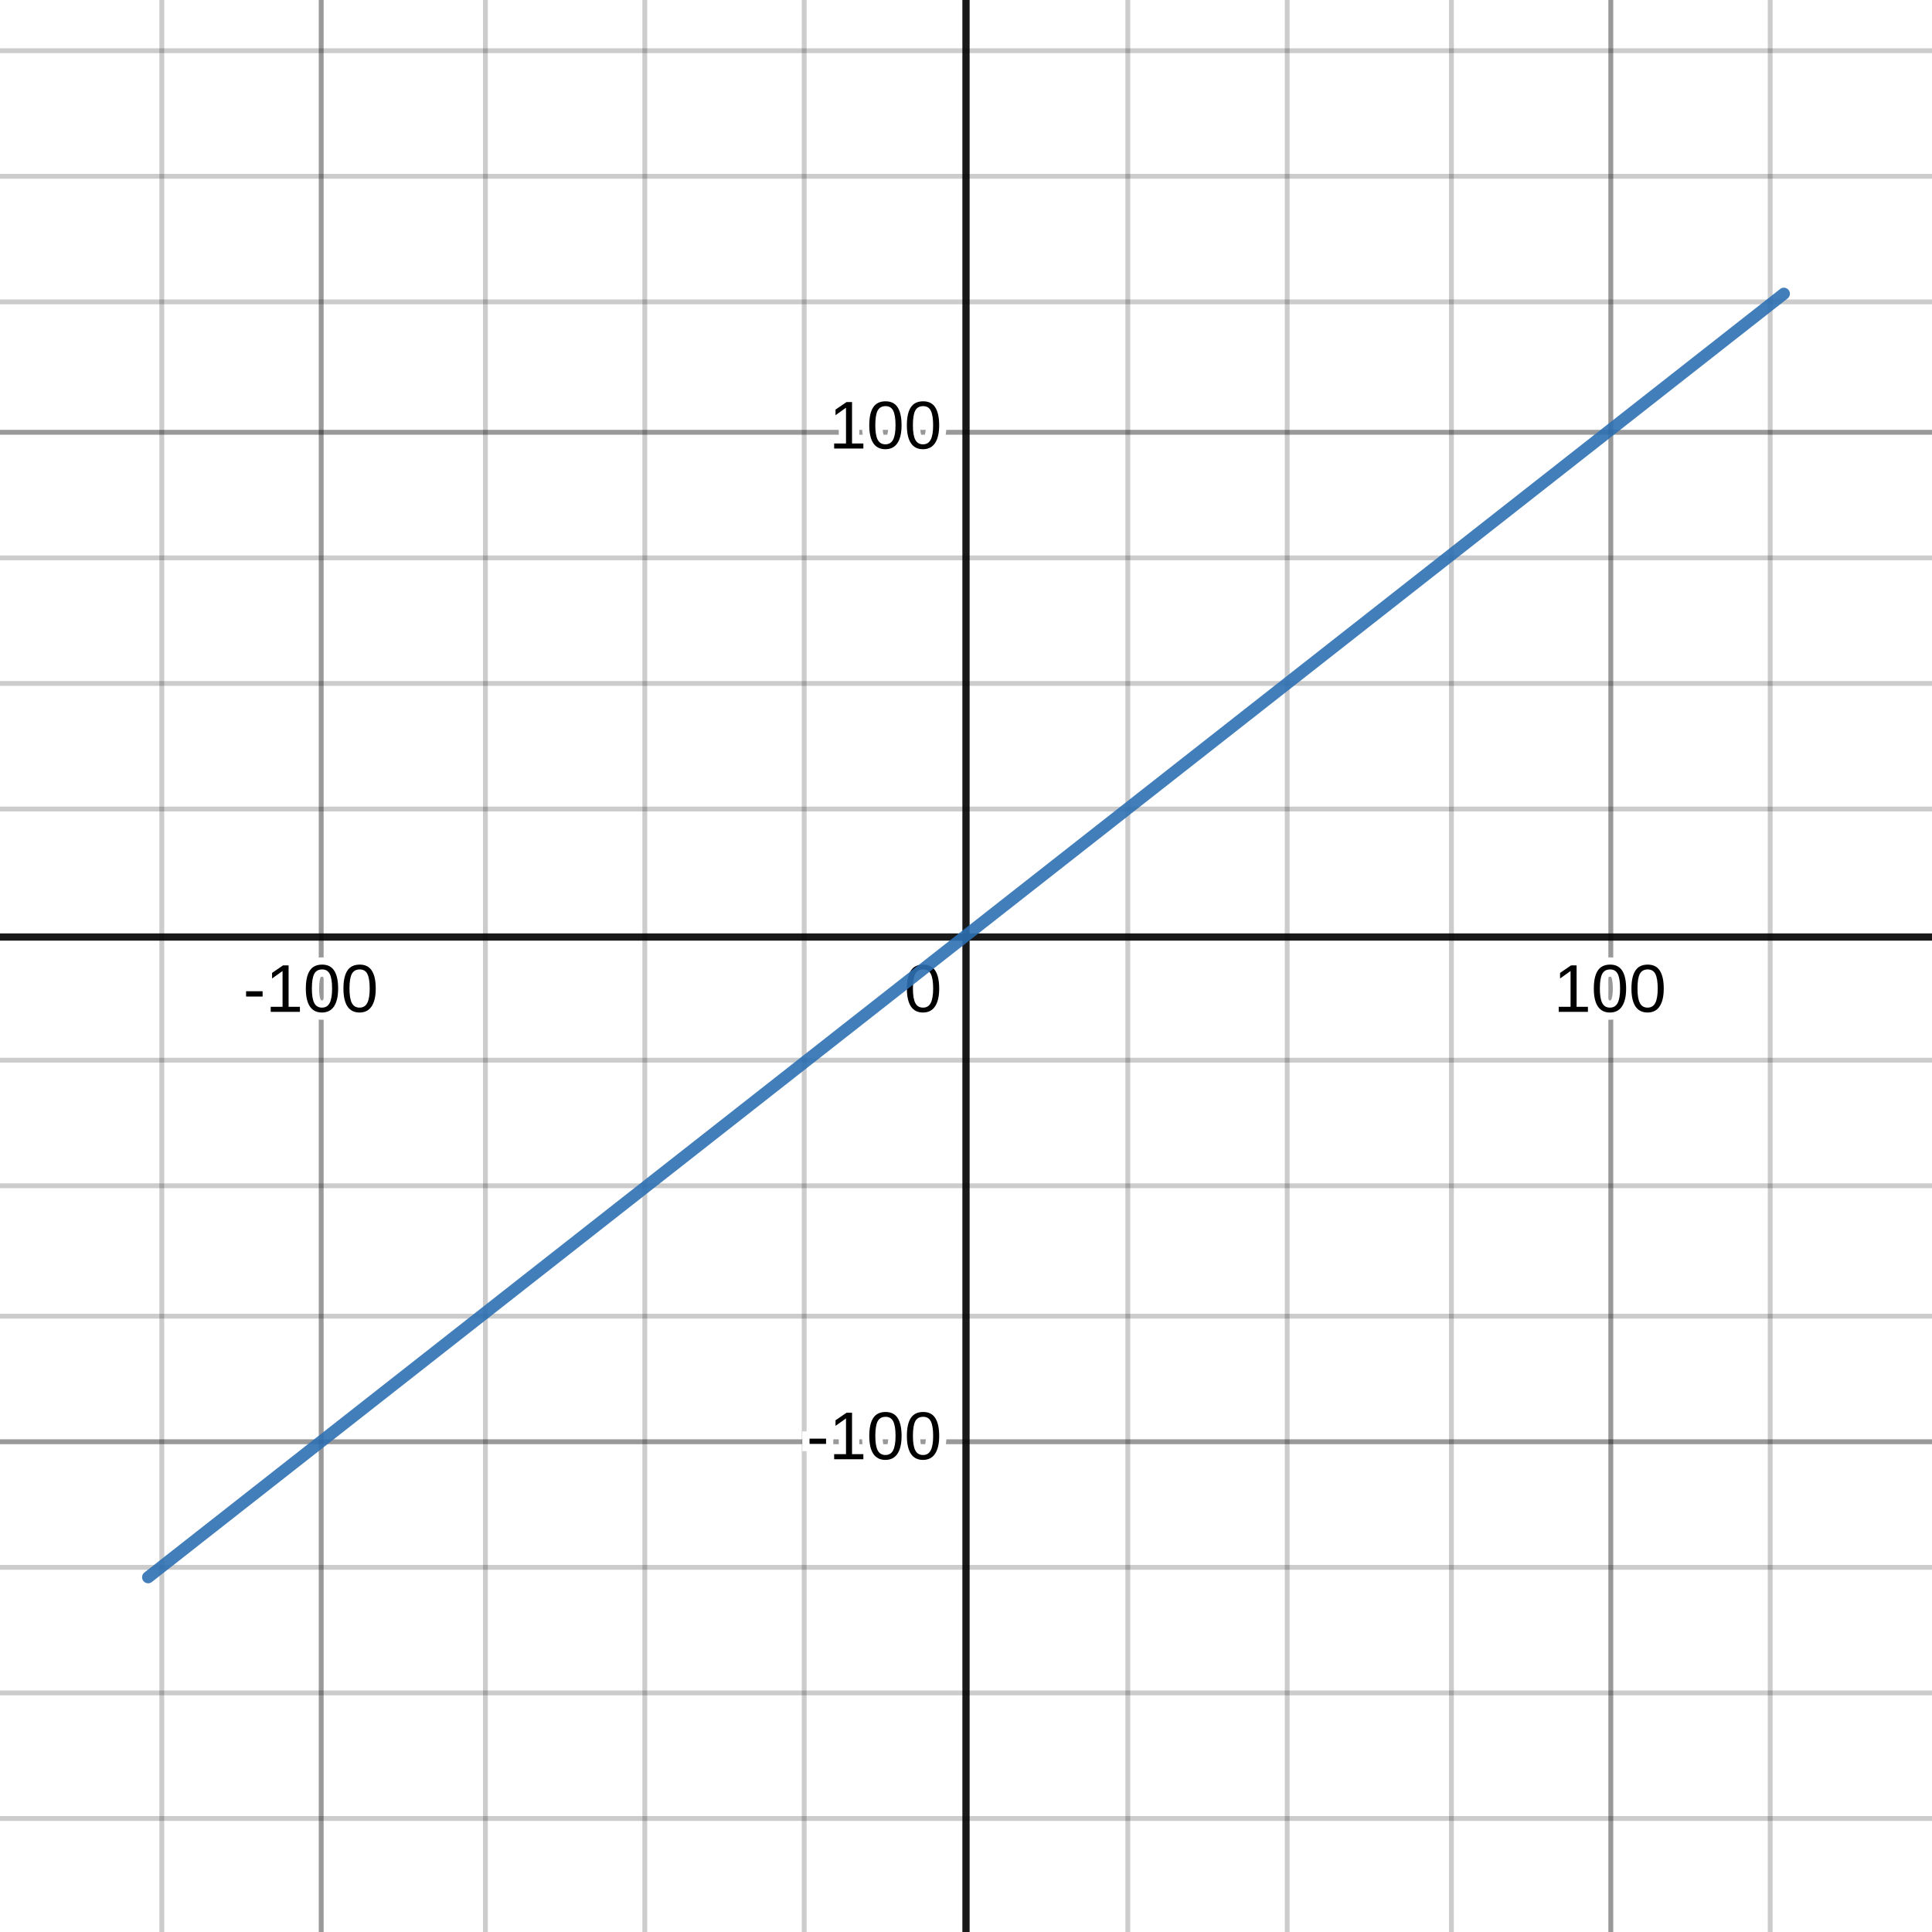
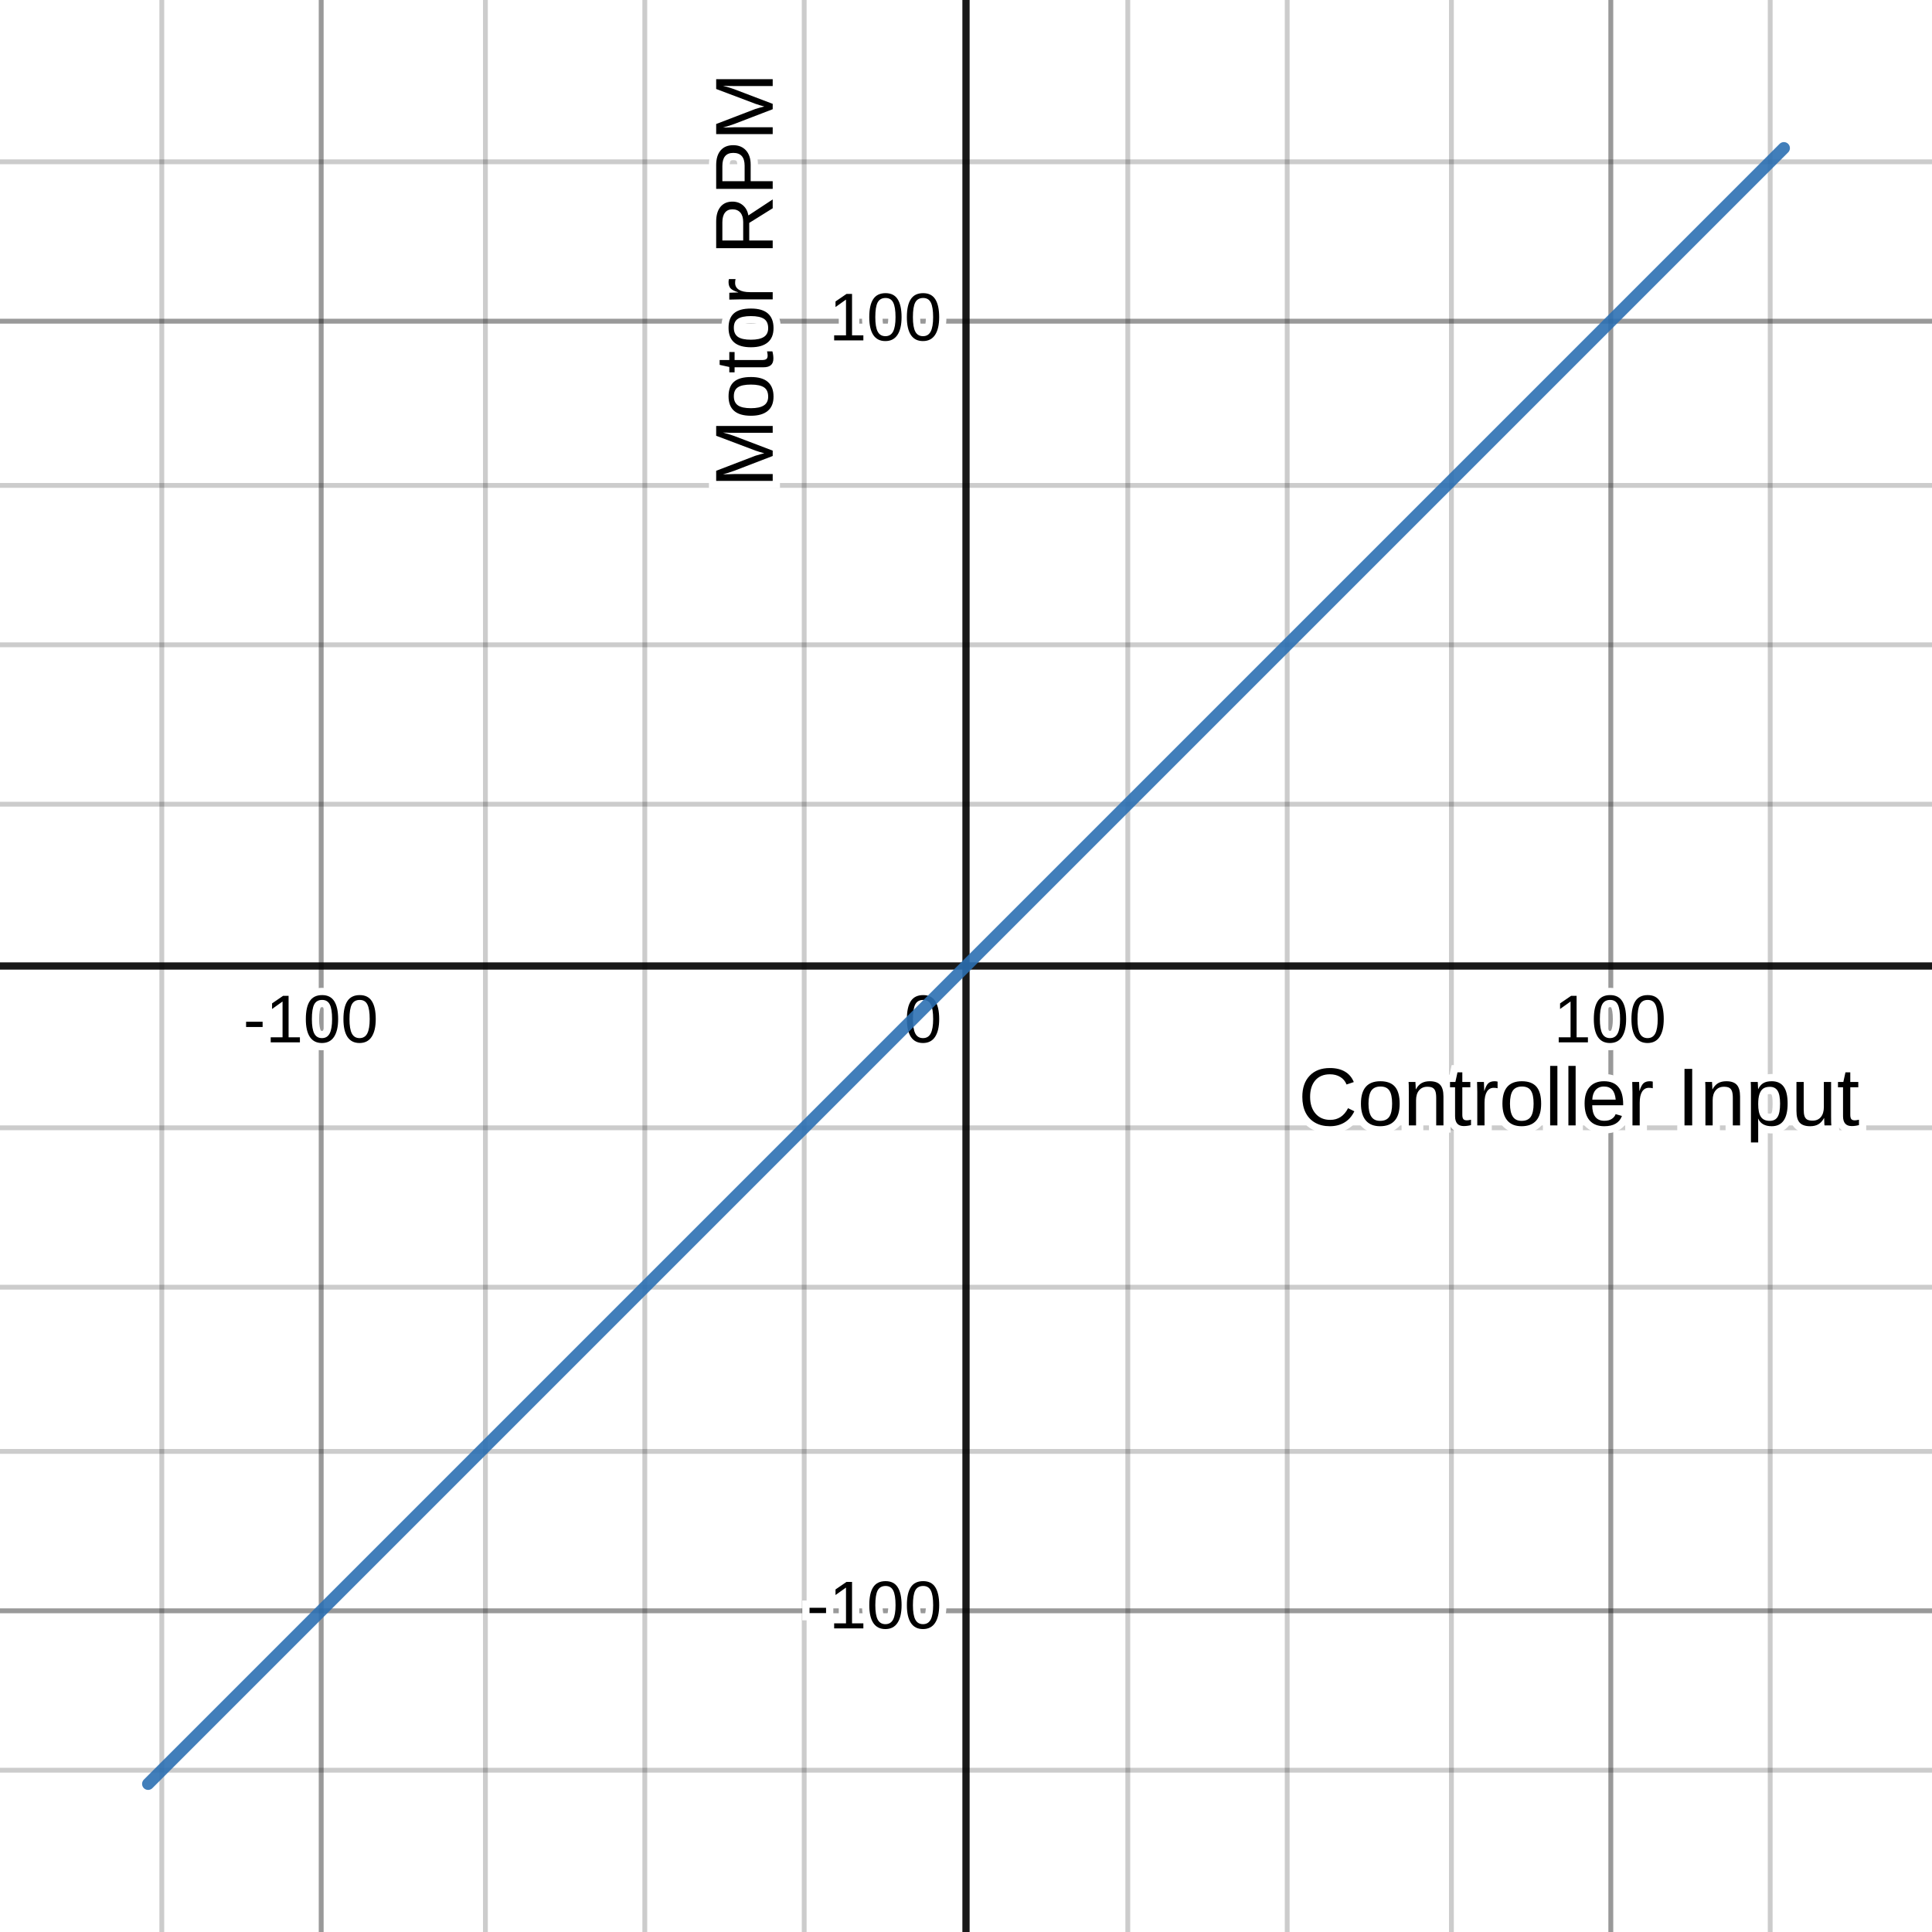
<svg xmlns="http://www.w3.org/2000/svg" version="1.1" width="800" height="800">
  <defs />
  <g transform="scale(2,2)">
-     <g id="background-dc1ff08c">
+     <g id="background-f26def80">
      <rect fill="white" stroke="none" x="0" y="0" width="400" height="400" class="dcg-svg-background" />
    </g>
-     <g id="background-images-dc1ff08c" />
-     <g id="graphpaper-dc1ff08c">
-       <g id="grid-dc1ff08c">
+     <g id="background-images-f26def80" />
+     <g id="graphpaper-f26def80">
+       <g id="grid-f26def80">
        <g>
          <path fill="none" stroke="rgb(0,0,0)" class="dcg-svg-minor-gridline" paint-order="fill stroke markers" d=" M 33.5 0 L 33.5 400" stroke-opacity="0.2" stroke-miterlimit="10" stroke-dasharray="" />
          <path fill="none" stroke="rgb(0,0,0)" class="dcg-svg-minor-gridline" paint-order="fill stroke markers" d=" M 66.5 0 L 66.5 400" stroke-opacity="0.2" stroke-miterlimit="10" stroke-dasharray="" />
          <path fill="none" stroke="rgb(0,0,0)" class="dcg-svg-minor-gridline" paint-order="fill stroke markers" d=" M 100.5 0 L 100.5 400" stroke-opacity="0.2" stroke-miterlimit="10" stroke-dasharray="" />
          <path fill="none" stroke="rgb(0,0,0)" class="dcg-svg-minor-gridline" paint-order="fill stroke markers" d=" M 133.5 0 L 133.5 400" stroke-opacity="0.2" stroke-miterlimit="10" stroke-dasharray="" />
          <path fill="none" stroke="rgb(0,0,0)" class="dcg-svg-minor-gridline" paint-order="fill stroke markers" d=" M 166.5 0 L 166.5 400" stroke-opacity="0.2" stroke-miterlimit="10" stroke-dasharray="" />
          <path fill="none" stroke="rgb(0,0,0)" class="dcg-svg-minor-gridline" paint-order="fill stroke markers" d=" M 233.5 0 L 233.5 400" stroke-opacity="0.2" stroke-miterlimit="10" stroke-dasharray="" />
          <path fill="none" stroke="rgb(0,0,0)" class="dcg-svg-minor-gridline" paint-order="fill stroke markers" d=" M 266.5 0 L 266.5 400" stroke-opacity="0.2" stroke-miterlimit="10" stroke-dasharray="" />
          <path fill="none" stroke="rgb(0,0,0)" class="dcg-svg-minor-gridline" paint-order="fill stroke markers" d=" M 300.5 0 L 300.5 400" stroke-opacity="0.2" stroke-miterlimit="10" stroke-dasharray="" />
          <path fill="none" stroke="rgb(0,0,0)" class="dcg-svg-minor-gridline" paint-order="fill stroke markers" d=" M 333.5 0 L 333.5 400" stroke-opacity="0.2" stroke-miterlimit="10" stroke-dasharray="" />
          <path fill="none" stroke="rgb(0,0,0)" class="dcg-svg-minor-gridline" paint-order="fill stroke markers" d=" M 366.5 0 L 366.5 400" stroke-opacity="0.2" stroke-miterlimit="10" stroke-dasharray="" />
-           <path fill="none" stroke="rgb(0,0,0)" class="dcg-svg-minor-gridline" paint-order="fill stroke markers" d=" M 0 376.5 L 400 376.5" stroke-opacity="0.2" stroke-miterlimit="10" stroke-dasharray="" />
-           <path fill="none" stroke="rgb(0,0,0)" class="dcg-svg-minor-gridline" paint-order="fill stroke markers" d=" M 0 350.5 L 400 350.5" stroke-opacity="0.2" stroke-miterlimit="10" stroke-dasharray="" />
-           <path fill="none" stroke="rgb(0,0,0)" class="dcg-svg-minor-gridline" paint-order="fill stroke markers" d=" M 0 324.5 L 400 324.5" stroke-opacity="0.2" stroke-miterlimit="10" stroke-dasharray="" />
-           <path fill="none" stroke="rgb(0,0,0)" class="dcg-svg-minor-gridline" paint-order="fill stroke markers" d=" M 0 298.5 L 400 298.5" stroke-opacity="0.2" stroke-miterlimit="10" stroke-dasharray="" />
-           <path fill="none" stroke="rgb(0,0,0)" class="dcg-svg-minor-gridline" paint-order="fill stroke markers" d=" M 0 272.5 L 400 272.5" stroke-opacity="0.2" stroke-miterlimit="10" stroke-dasharray="" />
-           <path fill="none" stroke="rgb(0,0,0)" class="dcg-svg-minor-gridline" paint-order="fill stroke markers" d=" M 0 245.5 L 400 245.5" stroke-opacity="0.2" stroke-miterlimit="10" stroke-dasharray="" />
-           <path fill="none" stroke="rgb(0,0,0)" class="dcg-svg-minor-gridline" paint-order="fill stroke markers" d=" M 0 219.5 L 400 219.5" stroke-opacity="0.2" stroke-miterlimit="10" stroke-dasharray="" />
-           <path fill="none" stroke="rgb(0,0,0)" class="dcg-svg-minor-gridline" paint-order="fill stroke markers" d=" M 0 167.5 L 400 167.5" stroke-opacity="0.2" stroke-miterlimit="10" stroke-dasharray="" />
-           <path fill="none" stroke="rgb(0,0,0)" class="dcg-svg-minor-gridline" paint-order="fill stroke markers" d=" M 0 141.5 L 400 141.5" stroke-opacity="0.2" stroke-miterlimit="10" stroke-dasharray="" />
-           <path fill="none" stroke="rgb(0,0,0)" class="dcg-svg-minor-gridline" paint-order="fill stroke markers" d=" M 0 115.5 L 400 115.5" stroke-opacity="0.2" stroke-miterlimit="10" stroke-dasharray="" />
-           <path fill="none" stroke="rgb(0,0,0)" class="dcg-svg-minor-gridline" paint-order="fill stroke markers" d=" M 0 89.5 L 400 89.5" stroke-opacity="0.2" stroke-miterlimit="10" stroke-dasharray="" />
-           <path fill="none" stroke="rgb(0,0,0)" class="dcg-svg-minor-gridline" paint-order="fill stroke markers" d=" M 0 62.5 L 400 62.5" stroke-opacity="0.2" stroke-miterlimit="10" stroke-dasharray="" />
-           <path fill="none" stroke="rgb(0,0,0)" class="dcg-svg-minor-gridline" paint-order="fill stroke markers" d=" M 0 36.5 L 400 36.5" stroke-opacity="0.2" stroke-miterlimit="10" stroke-dasharray="" />
-           <path fill="none" stroke="rgb(0,0,0)" class="dcg-svg-minor-gridline" paint-order="fill stroke markers" d=" M 0 10.5 L 400 10.5" stroke-opacity="0.2" stroke-miterlimit="10" stroke-dasharray="" />
+           <path fill="none" stroke="rgb(0,0,0)" class="dcg-svg-minor-gridline" paint-order="fill stroke markers" d=" M 0 366.5 L 400 366.5" stroke-opacity="0.2" stroke-miterlimit="10" stroke-dasharray="" />
+           <path fill="none" stroke="rgb(0,0,0)" class="dcg-svg-minor-gridline" paint-order="fill stroke markers" d=" M 0 333.5 L 400 333.5" stroke-opacity="0.2" stroke-miterlimit="10" stroke-dasharray="" />
+           <path fill="none" stroke="rgb(0,0,0)" class="dcg-svg-minor-gridline" paint-order="fill stroke markers" d=" M 0 300.5 L 400 300.5" stroke-opacity="0.2" stroke-miterlimit="10" stroke-dasharray="" />
+           <path fill="none" stroke="rgb(0,0,0)" class="dcg-svg-minor-gridline" paint-order="fill stroke markers" d=" M 0 266.5 L 400 266.5" stroke-opacity="0.2" stroke-miterlimit="10" stroke-dasharray="" />
+           <path fill="none" stroke="rgb(0,0,0)" class="dcg-svg-minor-gridline" paint-order="fill stroke markers" d=" M 0 233.5 L 400 233.5" stroke-opacity="0.2" stroke-miterlimit="10" stroke-dasharray="" />
+           <path fill="none" stroke="rgb(0,0,0)" class="dcg-svg-minor-gridline" paint-order="fill stroke markers" d=" M 0 166.5 L 400 166.5" stroke-opacity="0.2" stroke-miterlimit="10" stroke-dasharray="" />
+           <path fill="none" stroke="rgb(0,0,0)" class="dcg-svg-minor-gridline" paint-order="fill stroke markers" d=" M 0 133.5 L 400 133.5" stroke-opacity="0.2" stroke-miterlimit="10" stroke-dasharray="" />
+           <path fill="none" stroke="rgb(0,0,0)" class="dcg-svg-minor-gridline" paint-order="fill stroke markers" d=" M 0 100.5 L 400 100.5" stroke-opacity="0.2" stroke-miterlimit="10" stroke-dasharray="" />
+           <path fill="none" stroke="rgb(0,0,0)" class="dcg-svg-minor-gridline" paint-order="fill stroke markers" d=" M 0 66.5 L 400 66.5" stroke-opacity="0.2" stroke-miterlimit="10" stroke-dasharray="" />
+           <path fill="none" stroke="rgb(0,0,0)" class="dcg-svg-minor-gridline" paint-order="fill stroke markers" d=" M 0 33.5 L 400 33.5" stroke-opacity="0.2" stroke-miterlimit="10" stroke-dasharray="" />
          <path fill="none" stroke="rgb(0,0,0)" class="dcg-svg-major-gridline" paint-order="fill stroke markers" d=" M 66.5 0 L 66.5 400" stroke-opacity="0.25" stroke-miterlimit="10" stroke-dasharray="" />
          <path fill="none" stroke="rgb(0,0,0)" class="dcg-svg-major-gridline" paint-order="fill stroke markers" d=" M 333.5 0 L 333.5 400" stroke-opacity="0.25" stroke-miterlimit="10" stroke-dasharray="" />
-           <path fill="none" stroke="rgb(0,0,0)" class="dcg-svg-major-gridline" paint-order="fill stroke markers" d=" M 0 298.5 L 400 298.5" stroke-opacity="0.25" stroke-miterlimit="10" stroke-dasharray="" />
-           <path fill="none" stroke="rgb(0,0,0)" class="dcg-svg-major-gridline" paint-order="fill stroke markers" d=" M 0 89.5 L 400 89.5" stroke-opacity="0.25" stroke-miterlimit="10" stroke-dasharray="" />
+           <path fill="none" stroke="rgb(0,0,0)" class="dcg-svg-major-gridline" paint-order="fill stroke markers" d=" M 0 333.5 L 400 333.5" stroke-opacity="0.25" stroke-miterlimit="10" stroke-dasharray="" />
+           <path fill="none" stroke="rgb(0,0,0)" class="dcg-svg-major-gridline" paint-order="fill stroke markers" d=" M 0 66.5 L 400 66.5" stroke-opacity="0.25" stroke-miterlimit="10" stroke-dasharray="" />
        </g>
      </g>
-       <g id="axis-dc1ff08c">
-         <g id="yaxis-dc1ff08c">
+       <g id="axis-f26def80">
+         <g id="yaxis-f26def80">
          <g>
            <path fill="none" stroke="rgb(0,0,0)" class="dcg-svg-axis-line" paint-order="fill stroke markers" d=" M 200 0 L 200 400" stroke-opacity="0.9" stroke-miterlimit="10" stroke-width="1.5" stroke-dasharray="" />
          </g>
        </g>
-         <g id="xaxis-dc1ff08c">
+         <g id="xaxis-f26def80">
          <g>
-             <path fill="none" stroke="rgb(0,0,0)" class="dcg-svg-axis-line" paint-order="fill stroke markers" d=" M 0 194 L 400 194" stroke-opacity="0.9" stroke-miterlimit="10" stroke-width="1.5" stroke-dasharray="" />
+             <path fill="none" stroke="rgb(0,0,0)" class="dcg-svg-axis-line" paint-order="fill stroke markers" d=" M 0 200 L 400 200" stroke-opacity="0.9" stroke-miterlimit="10" stroke-width="1.5" stroke-dasharray="" />
          </g>
        </g>
        <g>
          <g class="dcg-svg-axis-value">
-             <text fill="none" stroke="#ffffff" font-family="Arial" font-size="14px" font-style="normal" font-weight="normal" text-decoration="normal" x="191.107" y="209.492" text-anchor="middle" stroke-miterlimit="2" stroke-width="3" stroke-dasharray="">0</text>
-             <text fill="#000000" stroke="none" font-family="Arial" font-size="14px" font-style="normal" font-weight="normal" text-decoration="normal" x="191.107" y="209.492" text-anchor="middle">0</text>
+             <text fill="none" stroke="#ffffff" font-family="Arial" font-size="14px" font-style="normal" font-weight="normal" text-decoration="normal" x="191.107" y="215.808" text-anchor="middle" stroke-miterlimit="2" stroke-width="3" stroke-dasharray="">0</text>
+             <text fill="#000000" stroke="none" font-family="Arial" font-size="14px" font-style="normal" font-weight="normal" text-decoration="normal" x="191.107" y="215.808" text-anchor="middle">0</text>
          </g>
          <g class="dcg-svg-axis-value">
-             <text fill="none" stroke="#ffffff" font-family="Arial" font-size="14px" font-style="normal" font-weight="normal" text-decoration="normal" x="64.336" y="209.492" text-anchor="middle" stroke-miterlimit="2" stroke-width="3" stroke-dasharray="">-100</text>
-             <text fill="#000000" stroke="none" font-family="Arial" font-size="14px" font-style="normal" font-weight="normal" text-decoration="normal" x="64.336" y="209.492" text-anchor="middle">-100</text>
+             <text fill="none" stroke="#ffffff" font-family="Arial" font-size="14px" font-style="normal" font-weight="normal" text-decoration="normal" x="64.336" y="215.808" text-anchor="middle" stroke-miterlimit="2" stroke-width="3" stroke-dasharray="">-100</text>
+             <text fill="#000000" stroke="none" font-family="Arial" font-size="14px" font-style="normal" font-weight="normal" text-decoration="normal" x="64.336" y="215.808" text-anchor="middle">-100</text>
          </g>
          <g class="dcg-svg-axis-value">
-             <text fill="none" stroke="#ffffff" font-family="Arial" font-size="14px" font-style="normal" font-weight="normal" text-decoration="normal" x="333.333" y="209.492" text-anchor="middle" stroke-miterlimit="2" stroke-width="3" stroke-dasharray="">100</text>
-             <text fill="#000000" stroke="none" font-family="Arial" font-size="14px" font-style="normal" font-weight="normal" text-decoration="normal" x="333.333" y="209.492" text-anchor="middle">100</text>
+             <text fill="none" stroke="#ffffff" font-family="Arial" font-size="14px" font-style="normal" font-weight="normal" text-decoration="normal" x="333.333" y="215.808" text-anchor="middle" stroke-miterlimit="2" stroke-width="3" stroke-dasharray="">100</text>
+             <text fill="#000000" stroke="none" font-family="Arial" font-size="14px" font-style="normal" font-weight="normal" text-decoration="normal" x="333.333" y="215.808" text-anchor="middle">100</text>
          </g>
          <g class="dcg-svg-axis-value">
-             <text fill="none" stroke="#ffffff" font-family="Arial" font-size="14px" font-style="normal" font-weight="normal" text-decoration="normal" x="180.99" y="302.114" text-anchor="middle" stroke-miterlimit="2" stroke-width="3" stroke-dasharray="">-100</text>
-             <text fill="#000000" stroke="none" font-family="Arial" font-size="14px" font-style="normal" font-weight="normal" text-decoration="normal" x="180.99" y="302.114" text-anchor="middle">-100</text>
+             <text fill="none" stroke="#ffffff" font-family="Arial" font-size="14px" font-style="normal" font-weight="normal" text-decoration="normal" x="180.99" y="337.141" text-anchor="middle" stroke-miterlimit="2" stroke-width="3" stroke-dasharray="">-100</text>
+             <text fill="#000000" stroke="none" font-family="Arial" font-size="14px" font-style="normal" font-weight="normal" text-decoration="normal" x="180.99" y="337.141" text-anchor="middle">-100</text>
          </g>
          <g class="dcg-svg-axis-value">
-             <text fill="none" stroke="#ffffff" font-family="Arial" font-size="14px" font-style="normal" font-weight="normal" text-decoration="normal" x="183.321" y="92.87" text-anchor="middle" stroke-miterlimit="2" stroke-width="3" stroke-dasharray="">100</text>
-             <text fill="#000000" stroke="none" font-family="Arial" font-size="14px" font-style="normal" font-weight="normal" text-decoration="normal" x="183.321" y="92.87" text-anchor="middle">100</text>
+             <text fill="none" stroke="#ffffff" font-family="Arial" font-size="14px" font-style="normal" font-weight="normal" text-decoration="normal" x="183.321" y="70.475" text-anchor="middle" stroke-miterlimit="2" stroke-width="3" stroke-dasharray="">100</text>
+             <text fill="#000000" stroke="none" font-family="Arial" font-size="14px" font-style="normal" font-weight="normal" text-decoration="normal" x="183.321" y="70.475" text-anchor="middle">100</text>
          </g>
+         </g>
+         <g class="dcg-svg-axis-label">
+           <text fill="none" stroke="#ffffff" font-family="Arial" font-size="17px" font-style="normal" font-weight="normal" text-decoration="normal" x="268.772" y="233" text-anchor="start" stroke-miterlimit="2" stroke-width="3" stroke-dasharray="">Controller Input</text>
+           <text fill="#000000" stroke="none" font-family="Arial" font-size="17px" font-style="normal" font-weight="normal" text-decoration="normal" x="268.772" y="233" text-anchor="start">Controller Input</text>
+         </g>
+         <g class="dcg-svg-axis-label" transform="translate(159.9795,100.9546) rotate(-90,0,0)">
+           <text fill="none" stroke="#ffffff" font-family="Arial" font-size="17px" font-style="normal" font-weight="normal" text-decoration="normal" x="0" y="0" text-anchor="start" stroke-miterlimit="2" stroke-width="3" stroke-dasharray="">Motor RPM</text>
+           <text fill="#000000" stroke="none" font-family="Arial" font-size="17px" font-style="normal" font-weight="normal" text-decoration="normal" x="0" y="0" text-anchor="start">Motor RPM</text>
        </g>
      </g>
    </g>
-     <g id="expressions-dc1ff08c">
-       <g id="sketch-dc1ff08c">
+     <g id="expressions-f26def80">
+       <g id="sketch-f26def80">
        <path fill="#2d70b3" stroke="none" paint-order="stroke fill markers" d="" fill-opacity="0.4" />
        <g>
-           <path fill="none" stroke="#2d70b3" class="dcg-svg-curve" paint-order="fill stroke markers" d=" M 30.667 326.554 L 30.667 326.554 L 369.333 60.814" stroke-linecap="round" stroke-linejoin="round" stroke-miterlimit="10" stroke-width="2.5" stroke-opacity="0.9" stroke-dasharray="" />
+           <path fill="none" stroke="#2d70b3" class="dcg-svg-curve" paint-order="fill stroke markers" d=" M 30.667 369.333 L 30.667 369.333 L 369.333 30.667" stroke-linecap="round" stroke-linejoin="round" stroke-miterlimit="10" stroke-width="2.5" stroke-opacity="0.9" stroke-dasharray="" />
        </g>
      </g>
    </g>
-     <g id="labels-dc1ff08c" />
+     <g id="labels-f26def80" />
  </g>
</svg>
